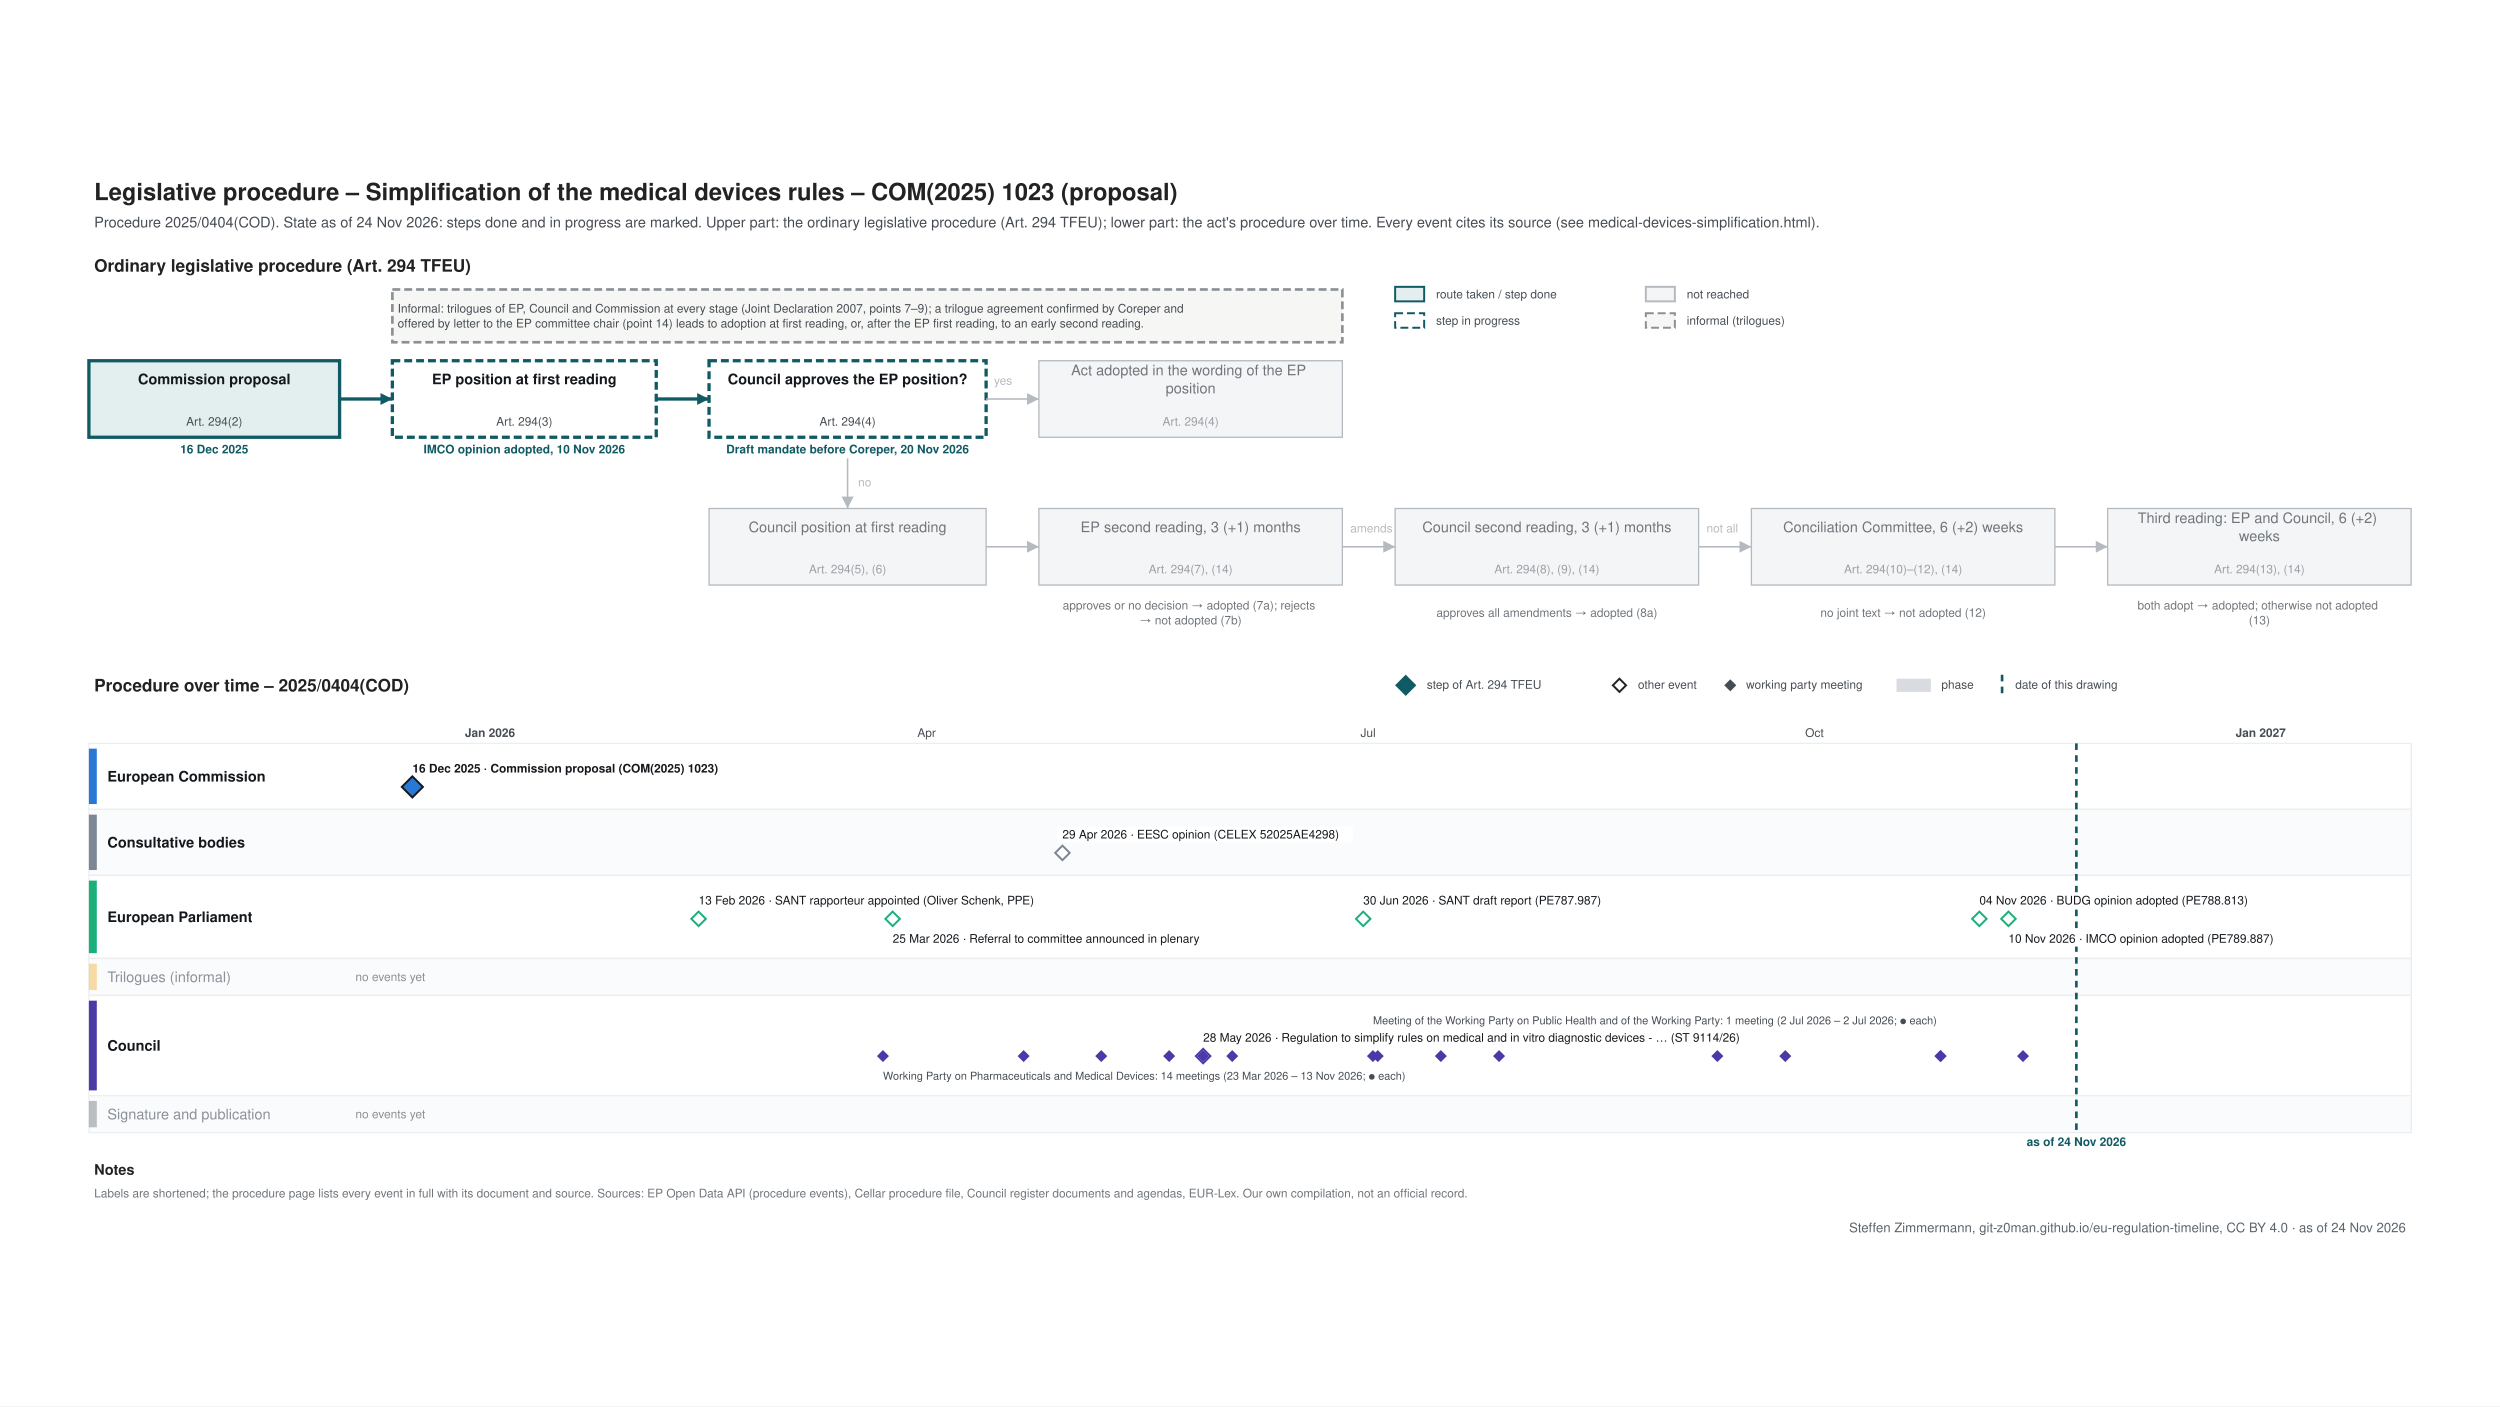
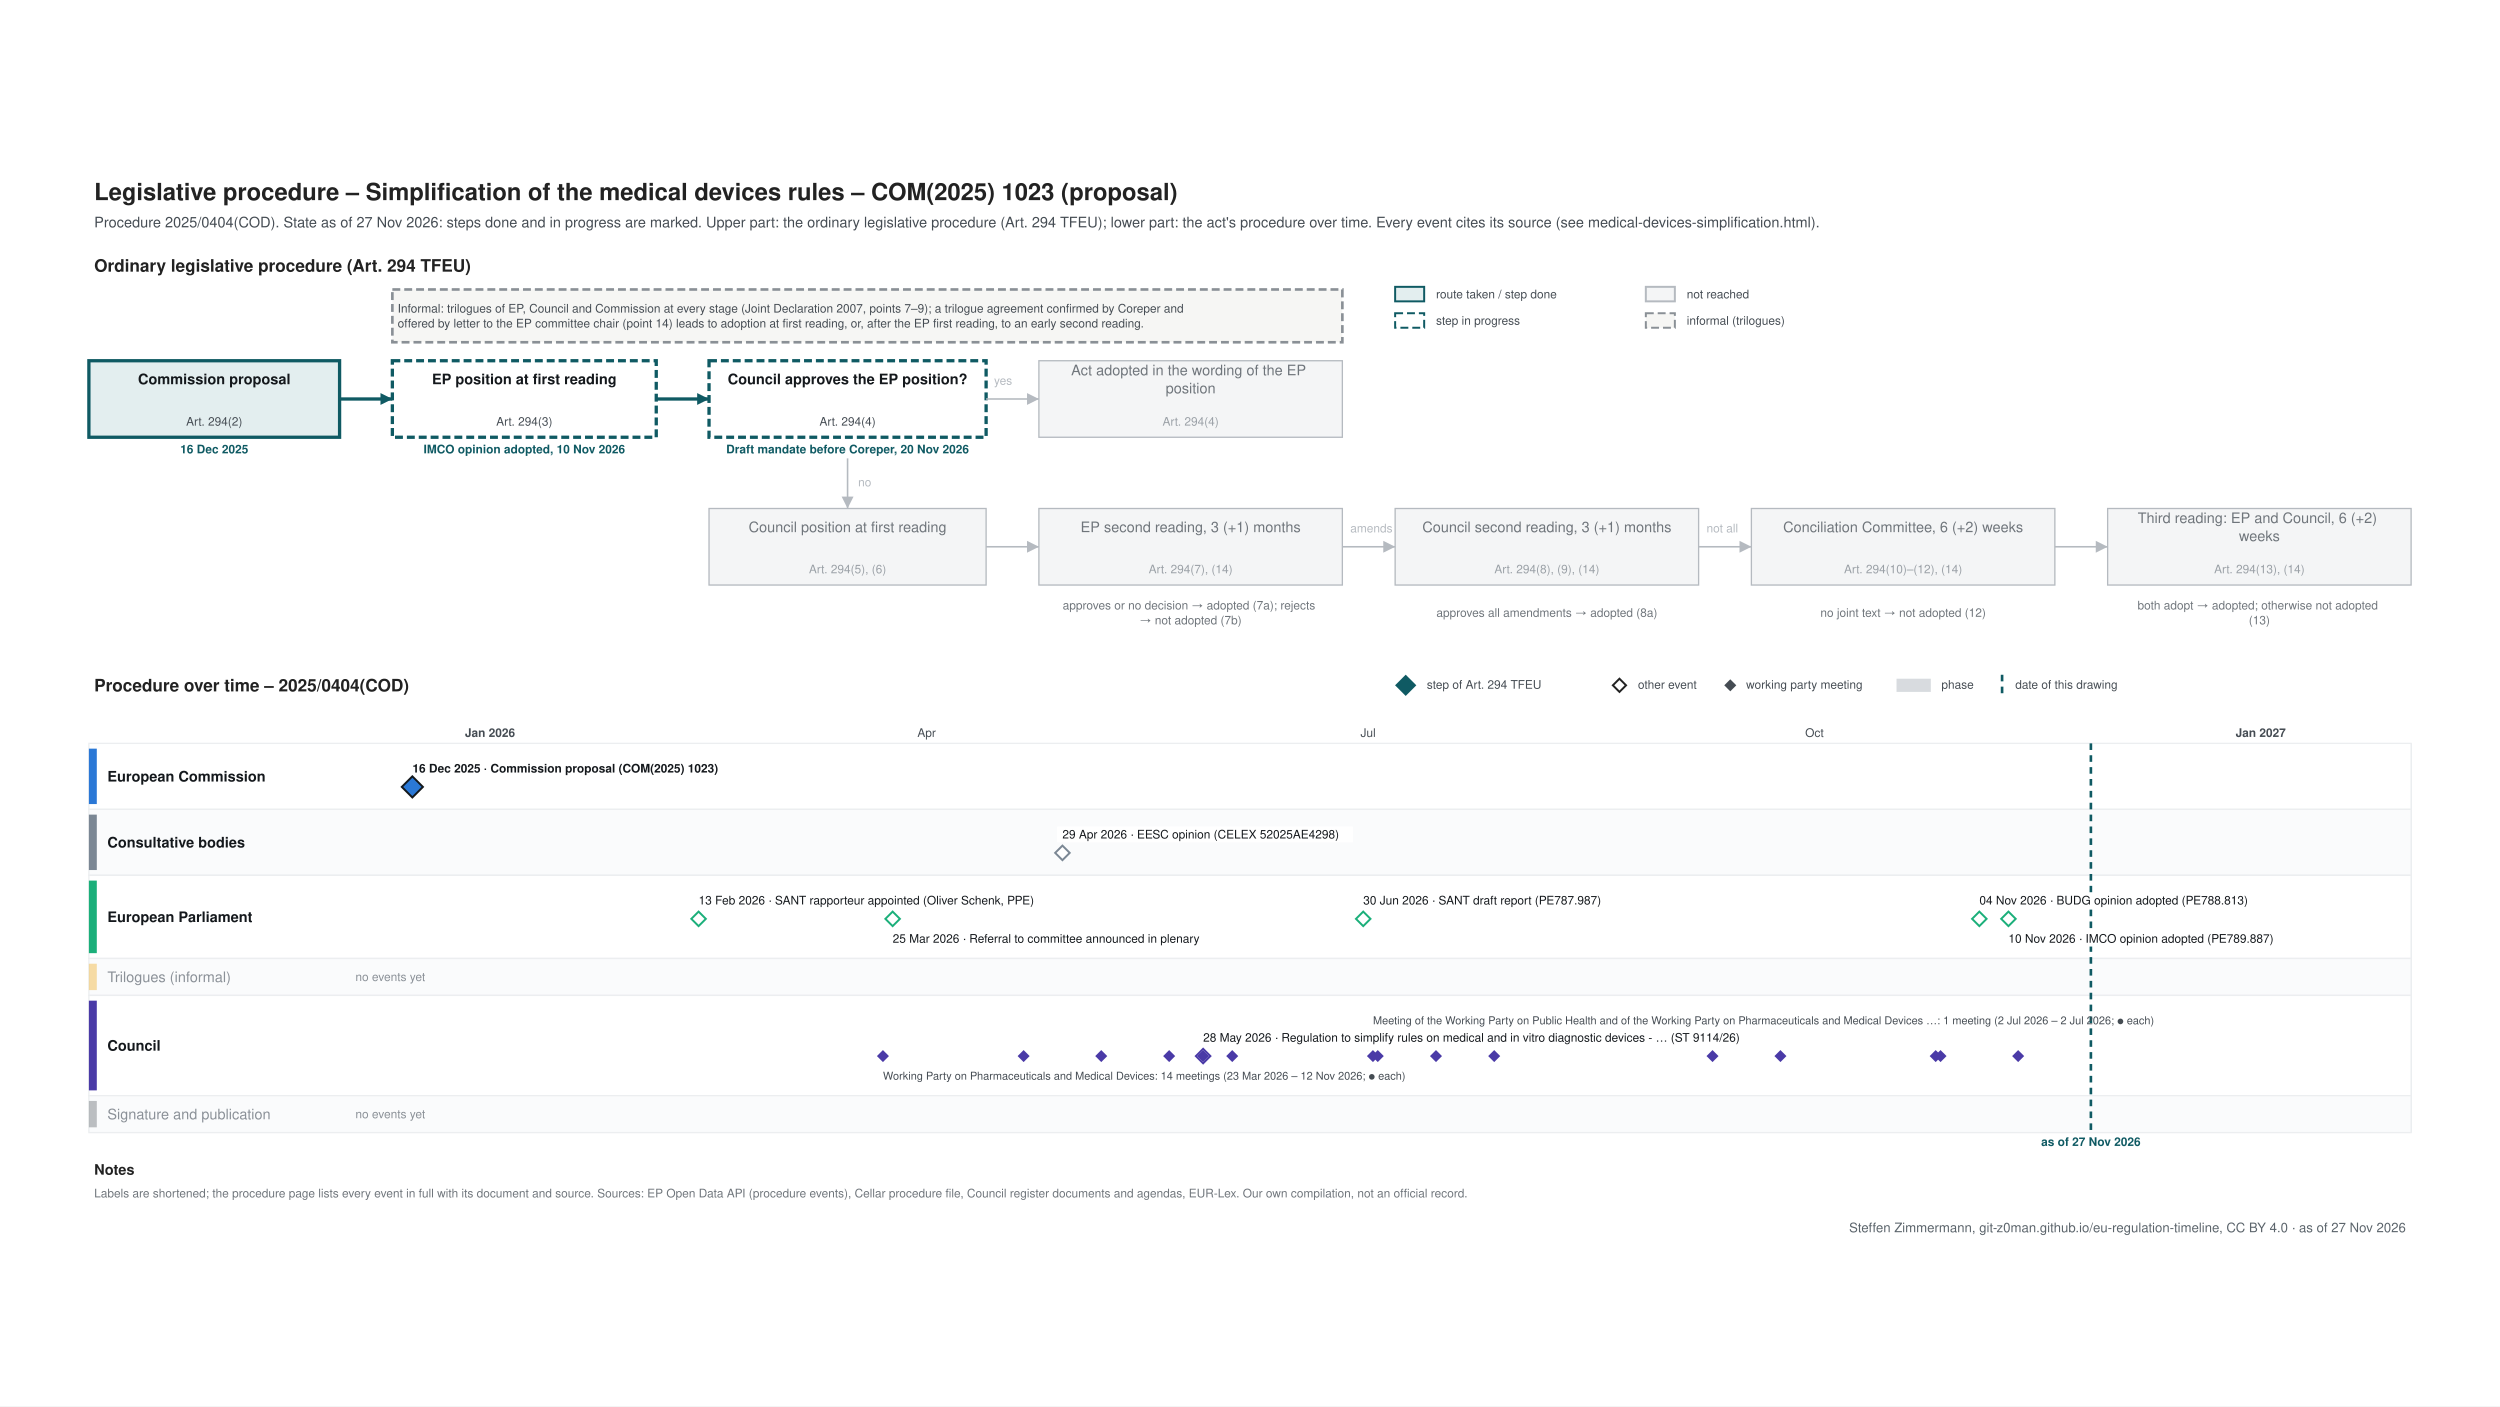
<svg xmlns="http://www.w3.org/2000/svg" xmlns:xlink="http://www.w3.org/1999/xlink" width="1920" height="1080" viewBox="0 0 1920 1080">
  <rect width="1920" height="1080" fill="#ffffff" />
  <svg font-family="&quot;Source Sans 3&quot;, Helvetica, Arial, sans-serif" x="48" y="48" width="1824" height="984" viewBox="0 0 1800 819" preserveAspectRatio="xMidYMid meet">
    <rect width="1800" height="819" fill="#ffffff" />
-     <g class="procedure" data-route="" data-state="ongoing" data-as_of="2026-11-24">
+     <g class="procedure" data-route="" data-state="ongoing" data-as_of="2026-11-27">
      <text font-size="18" fill="#222222" text-anchor="start" font-weight="bold">
        <tspan x="24.0" y="28.3">Legislative procedure – Simplification of the medical devices rules – COM(2025) 1023 (proposal)</tspan>
      </text>
      <text font-size="11" fill="#454c53" text-anchor="start">
-         <tspan x="24.0" y="48.9">Procedure 2025/0404(COD). State as of 24 Nov 2026: steps done and in progress are marked. Upper part: the ordinary legislative procedure (Art. 294 TFEU); lower part: the act's procedure over time. Every event cites its source (see medical-devices-simplification.html).</tspan>
+         <tspan x="24.0" y="48.9">Procedure 2025/0404(COD). State as of 27 Nov 2026: steps done and in progress are marked. Upper part: the ordinary legislative procedure (Art. 294 TFEU); lower part: the act's procedure over time. Every event cites its source (see medical-devices-simplification.html).</tspan>
      </text>
      <text font-size="13" fill="#222222" text-anchor="start" font-weight="bold">
        <tspan x="24.0" y="82.5">Ordinary legislative procedure (Art. 294 TFEU)</tspan>
      </text>
      <rect x="1010.0" y="94.0" width="22.0" height="11.0" fill="#e3eeef" stroke="#0f5a63" stroke-width="1.5" />
      <text font-size="9" fill="#454c53" text-anchor="start">
        <tspan x="1041.0" y="102.7">route taken / step done</tspan>
      </text>
      <rect x="1010.0" y="114.0" width="22.0" height="11.0" fill="#ffffff" stroke="#0f5a63" stroke-dasharray="6 3" stroke-width="1.5" />
      <text font-size="9" fill="#454c53" text-anchor="start">
        <tspan x="1041.0" y="122.7">step in progress</tspan>
      </text>
      <rect x="1200.0" y="94.0" width="22.0" height="11.0" fill="#f4f5f6" stroke="#b5bac0" stroke-width="1.5" />
      <text font-size="9" fill="#454c53" text-anchor="start">
        <tspan x="1231.0" y="102.7">not reached</tspan>
      </text>
      <rect x="1200.0" y="114.0" width="22.0" height="11.0" fill="#f6f6f4" stroke="#8a9096" stroke-dasharray="6 3" stroke-width="1.5" />
      <text font-size="9" fill="#454c53" text-anchor="start">
        <tspan x="1231.0" y="122.7">informal (trilogues)</tspan>
      </text>
      <rect x="20.0" y="150.0" width="190.0" height="58.0" fill="#e3eeef" stroke="#0f5a63" stroke-width="2.5" />
      <text font-size="11" fill="#14181c" text-anchor="middle" font-weight="bold">
        <tspan x="115.0" y="167.8">Commission proposal</tspan>
      </text>
      <text font-size="9" fill="#454c53" text-anchor="middle">
        <tspan x="115.0" y="199.2">Art. 294(2)</tspan>
      </text>
      <text font-size="9" fill="#0f5a63" text-anchor="middle" font-weight="bold">
        <tspan x="115.0" y="220.2">16 Dec 2025</tspan>
      </text>
      <rect x="250.0" y="150.0" width="200.0" height="58.0" fill="#ffffff" stroke="#0f5a63" stroke-dasharray="6 3" stroke-width="2.5" />
      <text font-size="11" fill="#14181c" text-anchor="middle" font-weight="bold">
        <tspan x="350.0" y="167.8">EP position at first reading</tspan>
      </text>
      <text font-size="9" fill="#454c53" text-anchor="middle">
        <tspan x="350.0" y="199.2">Art. 294(3)</tspan>
      </text>
      <text font-size="9" fill="#0f5a63" text-anchor="middle" font-weight="bold">
        <tspan x="350.0" y="220.2">IMCO opinion adopted, 10 Nov 2026</tspan>
      </text>
      <rect x="490.0" y="150.0" width="210.0" height="58.0" fill="#ffffff" stroke="#0f5a63" stroke-dasharray="6 3" stroke-width="2.5" />
      <text font-size="11" fill="#14181c" text-anchor="middle" font-weight="bold">
        <tspan x="595.0" y="167.8">Council approves the EP position?</tspan>
      </text>
      <text font-size="9" fill="#454c53" text-anchor="middle">
        <tspan x="595.0" y="199.2">Art. 294(4)</tspan>
      </text>
      <text font-size="9" fill="#0f5a63" text-anchor="middle" font-weight="bold">
        <tspan x="595.0" y="220.2">Draft mandate before Coreper, 20 Nov 2026</tspan>
      </text>
      <rect x="740.0" y="150.0" width="230.0" height="58.0" fill="#f4f5f6" stroke="#b5bac0" stroke-width="1" />
      <text font-size="11" fill="#6f757b" text-anchor="middle">
        <tspan x="855.0" y="161.0">Act adopted in the wording of the EP</tspan>
        <tspan x="855.0" y="174.7">position</tspan>
      </text>
      <text font-size="9" fill="#9aa0a6" text-anchor="middle">
        <tspan x="855.0" y="199.2">Art. 294(4)</tspan>
      </text>
      <rect x="490.0" y="262.0" width="210.0" height="58.0" fill="#f4f5f6" stroke="#b5bac0" stroke-width="1" />
      <text font-size="11" fill="#6f757b" text-anchor="middle">
        <tspan x="595.0" y="279.9">Council position at first reading</tspan>
      </text>
      <text font-size="9" fill="#9aa0a6" text-anchor="middle">
        <tspan x="595.0" y="311.1">Art. 294(5), (6)</tspan>
      </text>
      <rect x="740.0" y="262.0" width="230.0" height="58.0" fill="#f4f5f6" stroke="#b5bac0" stroke-width="1" />
      <text font-size="11" fill="#6f757b" text-anchor="middle">
        <tspan x="855.0" y="279.9">EP second reading, 3 (+1) months</tspan>
      </text>
      <text font-size="9" fill="#9aa0a6" text-anchor="middle">
        <tspan x="855.0" y="311.1">Art. 294(7), (14)</tspan>
      </text>
      <rect x="1010.0" y="262.0" width="230.0" height="58.0" fill="#f4f5f6" stroke="#b5bac0" stroke-width="1" />
      <text font-size="11" fill="#6f757b" text-anchor="middle">
        <tspan x="1125.0" y="279.9">Council second reading, 3 (+1) months</tspan>
      </text>
      <text font-size="9" fill="#9aa0a6" text-anchor="middle">
        <tspan x="1125.0" y="311.1">Art. 294(8), (9), (14)</tspan>
      </text>
      <rect x="1280.0" y="262.0" width="230.0" height="58.0" fill="#f4f5f6" stroke="#b5bac0" stroke-width="1" />
      <text font-size="11" fill="#6f757b" text-anchor="middle">
        <tspan x="1395.0" y="279.9">Conciliation Committee, 6 (+2) weeks</tspan>
      </text>
      <text font-size="9" fill="#9aa0a6" text-anchor="middle">
        <tspan x="1395.0" y="311.1">Art. 294(10)–(12), (14)</tspan>
      </text>
      <rect x="1550.0" y="262.0" width="230.0" height="58.0" fill="#f4f5f6" stroke="#b5bac0" stroke-width="1" />
      <text font-size="11" fill="#6f757b" text-anchor="middle">
        <tspan x="1665.0" y="273.0">Third reading: EP and Council, 6 (+2)</tspan>
        <tspan x="1665.0" y="286.7">weeks</tspan>
      </text>
      <text font-size="9" fill="#9aa0a6" text-anchor="middle">
        <tspan x="1665.0" y="311.1">Art. 294(13), (14)</tspan>
      </text>
      <text font-size="9" fill="#6f757b" text-anchor="middle">
        <tspan x="855.0" y="338.5">approves or no decision → adopted (7a); rejects</tspan>
        <tspan x="855.0" y="349.8">→ not adopted (7b)</tspan>
      </text>
      <text font-size="9" fill="#6f757b" text-anchor="middle">
        <tspan x="1125.0" y="344.1">approves all amendments → adopted (8a)</tspan>
      </text>
      <text font-size="9" fill="#6f757b" text-anchor="middle">
        <tspan x="1395.0" y="344.1">no joint text → not adopted (12)</tspan>
      </text>
      <text font-size="9" fill="#6f757b" text-anchor="middle">
        <tspan x="1665.0" y="338.5">both adopt → adopted; otherwise not adopted</tspan>
        <tspan x="1665.0" y="349.8">(13)</tspan>
      </text>
      <polyline points="210.0,179.0 250.0,179.0" fill="none" stroke="#0f5a63" stroke-width="2.5" />
      <polygon points="250.0,179.0 241.0,183.5 241.0,174.5" fill="#0f5a63" />
      <polyline points="450.0,179.0 490.0,179.0" fill="none" stroke="#0f5a63" stroke-width="2.5" />
      <polygon points="490.0,179.0 481.0,183.5 481.0,174.5" fill="#0f5a63" />
      <polyline points="700.0,179.0 740.0,179.0" fill="none" stroke="#b5bac0" stroke-width="1.2" />
      <polygon points="740.0,179.0 731.0,183.5 731.0,174.5" fill="#b5bac0" />
      <text font-size="9" fill="#b5bac0" text-anchor="start">
        <tspan x="706.0" y="168.2">yes</tspan>
      </text>
      <polyline points="595.0,224.0 595.0,262.0" fill="none" stroke="#b5bac0" stroke-width="1.2" />
      <polygon points="595.0,262.0 590.5,253.0 599.5,253.0" fill="#b5bac0" />
      <text font-size="9" fill="#b5bac0" text-anchor="start">
        <tspan x="603.0" y="245.2">no</tspan>
      </text>
      <polyline points="700.0,291.0 740.0,291.0" fill="none" stroke="#b5bac0" stroke-width="1.2" />
      <polygon points="740.0,291.0 731.0,295.5 731.0,286.5" fill="#b5bac0" />
      <polyline points="970.0,291.0 1010.0,291.0" fill="none" stroke="#b5bac0" stroke-width="1.2" />
      <polygon points="1010.0,291.0 1001.0,295.5 1001.0,286.5" fill="#b5bac0" />
      <polyline points="1240.0,291.0 1280.0,291.0" fill="none" stroke="#b5bac0" stroke-width="1.2" />
      <polygon points="1280.0,291.0 1271.0,295.5 1271.0,286.5" fill="#b5bac0" />
      <polyline points="1510.0,291.0 1550.0,291.0" fill="none" stroke="#b5bac0" stroke-width="1.2" />
      <polygon points="1550.0,291.0 1541.0,295.5 1541.0,286.5" fill="#b5bac0" />
      <text font-size="9" fill="#b5bac0" text-anchor="start">
        <tspan x="976.0" y="280.1">amends</tspan>
      </text>
      <text font-size="9" fill="#b5bac0" text-anchor="start">
        <tspan x="1246.0" y="280.1">not all</tspan>
      </text>
      <rect x="250.0" y="96.0" width="720.0" height="40.0" fill="#f6f6f4" stroke="#8a9096" stroke-dasharray="6 3" stroke-width="2" />
      <text font-size="9" fill="#454c53" text-anchor="start">
        <tspan x="254.0" y="113.5">Informal: trilogues of EP, Council and Commission at every stage (Joint Declaration 2007, points 7–9); a trilogue agreement confirmed by Coreper and</tspan>
        <tspan x="254.0" y="124.8">offered by letter to the EP committee chair (point 14) leads to adoption at first reading, or, after the EP first reading, to an early second reading.</tspan>
      </text>
      <text font-size="13" fill="#222222" text-anchor="start" font-weight="bold">
        <tspan x="24.0" y="400.6">Procedure over time – 2025/0404(COD)</tspan>
      </text>
      <polygon points="1018,389 1025,396 1018,403 1011,396" fill="#0f5a63" stroke="#0f5a63" stroke-width="1.5" />
      <text font-size="9" fill="#454c53" text-anchor="start">
        <tspan x="1034.0" y="398.6">step of Art. 294 TFEU</tspan>
      </text>
      <polygon points="1180,391 1185,396 1180,401 1175,396" fill="#ffffff" stroke="#222222" stroke-width="1.5" />
      <text font-size="9" fill="#454c53" text-anchor="start">
        <tspan x="1194.0" y="398.6">other event</tspan>
      </text>
      <polygon points="1264,392.5 1267.5,396 1264,399.5 1260.5,396" fill="#454c53" stroke="#454c53" stroke-width="1.5" />
      <text font-size="9" fill="#454c53" text-anchor="start">
        <tspan x="1276.0" y="398.6">working party meeting</tspan>
      </text>
      <rect x="1390.0" y="391.0" width="26.0" height="10.0" fill="#7b8794" stroke="none" opacity="0.3" />
      <text font-size="9" fill="#454c53" text-anchor="start">
        <tspan x="1424.0" y="398.6">phase</tspan>
      </text>
      <line x1="1470.0" y1="388.0" x2="1470.0" y2="403.0" stroke="#0f5a63" stroke-width="2" stroke-dasharray="5 4" />
      <text font-size="9" fill="#454c53" text-anchor="start">
        <tspan x="1480.0" y="398.6">date of this drawing</tspan>
      </text>
      <line x1="210.0" y1="440.0" x2="210.0" y2="735.0" stroke="#e3e6e9" stroke-width="1" />
      <line x1="324.0" y1="440.0" x2="324.0" y2="735.0" stroke="#b5bac0" stroke-width="1" />
      <text font-size="9" fill="#454c53" text-anchor="middle" font-weight="bold">
        <tspan x="324.0" y="435.1">Jan 2026</tspan>
      </text>
      <line x1="438.0" y1="440.0" x2="438.0" y2="735.0" stroke="#e3e6e9" stroke-width="1" />
      <line x1="540.9" y1="440.0" x2="540.9" y2="735.0" stroke="#e3e6e9" stroke-width="1" />
      <line x1="654.9" y1="440.0" x2="654.9" y2="735.0" stroke="#e3e6e9" stroke-width="1" />
      <text font-size="9" fill="#454c53" text-anchor="middle">
        <tspan x="654.9" y="435.1">Apr</tspan>
      </text>
      <line x1="765.2" y1="440.0" x2="765.2" y2="735.0" stroke="#e3e6e9" stroke-width="1" />
      <line x1="879.2" y1="440.0" x2="879.2" y2="735.0" stroke="#e3e6e9" stroke-width="1" />
      <line x1="989.5" y1="440.0" x2="989.5" y2="735.0" stroke="#e3e6e9" stroke-width="1" />
      <text font-size="9" fill="#454c53" text-anchor="middle">
        <tspan x="989.5" y="435.1">Jul</tspan>
      </text>
      <line x1="1103.5" y1="440.0" x2="1103.5" y2="735.0" stroke="#e3e6e9" stroke-width="1" />
      <line x1="1217.4" y1="440.0" x2="1217.4" y2="735.0" stroke="#e3e6e9" stroke-width="1" />
      <line x1="1327.8" y1="440.0" x2="1327.8" y2="735.0" stroke="#e3e6e9" stroke-width="1" />
      <text font-size="9" fill="#454c53" text-anchor="middle">
        <tspan x="1327.8" y="435.1">Oct</tspan>
      </text>
      <line x1="1441.7" y1="440.0" x2="1441.7" y2="735.0" stroke="#e3e6e9" stroke-width="1" />
      <line x1="1552.0" y1="440.0" x2="1552.0" y2="735.0" stroke="#e3e6e9" stroke-width="1" />
      <line x1="1666.0" y1="440.0" x2="1666.0" y2="735.0" stroke="#b5bac0" stroke-width="1" />
      <text font-size="9" fill="#454c53" text-anchor="middle" font-weight="bold">
        <tspan x="1666.0" y="435.1">Jan 2027</tspan>
      </text>
      <line x1="1780.0" y1="440.0" x2="1780.0" y2="735.0" stroke="#e3e6e9" stroke-width="1" />
      <rect x="20.0" y="440.0" width="1760.0" height="50.0" fill="#ffffff" stroke="#eceef0" />
      <rect x="20.0" y="444.0" width="6.0" height="42.0" fill="#2a78d6" stroke="none" />
      <text font-size="11" fill="#14181c" text-anchor="start" font-weight="bold">
        <tspan x="34.0" y="468.9">European Commission</tspan>
      </text>
      <rect x="20.0" y="490.0" width="1760.0" height="50.0" fill="#fafbfc" stroke="#eceef0" />
      <rect x="20.0" y="494.0" width="6.0" height="42.0" fill="#7b8794" stroke="none" />
      <text font-size="11" fill="#14181c" text-anchor="start" font-weight="bold">
        <tspan x="34.0" y="518.9">Consultative bodies</tspan>
      </text>
      <rect x="20.0" y="540.0" width="1760.0" height="63.0" fill="#ffffff" stroke="#eceef0" />
      <rect x="20.0" y="544.0" width="6.0" height="55.0" fill="#1baf7a" stroke="none" />
      <text font-size="11" fill="#14181c" text-anchor="start" font-weight="bold">
        <tspan x="34.0" y="575.4">European Parliament</tspan>
      </text>
      <rect x="20.0" y="603.0" width="1760.0" height="28.0" fill="#fafbfc" stroke="#eceef0" />
      <rect x="20.0" y="607.0" width="6.0" height="20.0" fill="#eda100" stroke="none" opacity="0.35" />
      <text font-size="11" fill="#8a9097" text-anchor="start">
        <tspan x="34.0" y="620.9">Trilogues (informal)</tspan>
      </text>
      <text font-size="9" fill="#8a9097" text-anchor="start">
        <tspan x="222.0" y="620.1">no events yet</tspan>
      </text>
      <rect x="20.0" y="631.0" width="1760.0" height="76.0" fill="#ffffff" stroke="#eceef0" />
      <rect x="20.0" y="635.0" width="6.0" height="68.0" fill="#4a3aa7" stroke="none" />
      <text font-size="11" fill="#14181c" text-anchor="start" font-weight="bold">
        <tspan x="34.0" y="672.9">Council</tspan>
      </text>
      <rect x="20.0" y="707.0" width="1760.0" height="28.0" fill="#fafbfc" stroke="#eceef0" />
      <rect x="20.0" y="711.0" width="6.0" height="20.0" fill="#454c53" stroke="none" opacity="0.35" />
      <text font-size="11" fill="#8a9097" text-anchor="start">
        <tspan x="34.0" y="724.9">Signature and publication</tspan>
      </text>
      <text font-size="9" fill="#8a9097" text-anchor="start">
        <tspan x="222.0" y="724.1">no events yet</tspan>
      </text>
-       <line x1="1526.3" y1="440.0" x2="1526.3" y2="735.0" stroke="#0f5a63" stroke-width="2" stroke-dasharray="5 4" />
+       <line x1="1537.3" y1="440.0" x2="1537.3" y2="735.0" stroke="#0f5a63" stroke-width="2" stroke-dasharray="5 4" />
      <text font-size="9" fill="#0f5a63" text-anchor="middle" font-weight="bold">
-         <tspan x="1526.3" y="745.1">as of 24 Nov 2026</tspan>
+         <tspan x="1537.3" y="745.1">as of 27 Nov 2026</tspan>
      </text>
      <rect x="261.2" y="453.0" width="258.0" height="12.0" fill="#ffffff" />
      <a xlink:href="https://eur-lex.europa.eu/legal-content/EN/TXT/?uri=CELEX:52025PC1023" target="_blank">
        <text font-size="9" fill="#14181c" text-anchor="start" font-weight="bold">
          <tspan x="265.2" y="462.1">16 Dec 2025 · Commission proposal (COM(2025) 1023)</tspan>
        </text>
      </a>
      <a xlink:href="https://eur-lex.europa.eu/legal-content/EN/TXT/?uri=CELEX:52025PC1023" target="_blank">
        <polygon points="265.152,465 273.152,473 265.152,481 257.152,473" fill="#2a78d6" stroke="#14181c" stroke-width="1.5" />
      </a>
      <rect x="753.8" y="503.0" width="224.2" height="12.0" fill="#ffffff" />
      <a xlink:href="https://eur-lex.europa.eu/legal-content/EN/TXT/?uri=CELEX:52025AE4298" target="_blank">
        <text font-size="9" fill="#14181c" text-anchor="start">
          <tspan x="757.8" y="512.1">29 Apr 2026 · EESC opinion (CELEX 52025AE4298)</tspan>
        </text>
      </a>
      <a xlink:href="https://eur-lex.europa.eu/legal-content/EN/TXT/?uri=CELEX:52025AE4298" target="_blank">
        <polygon points="757.845,517.5 763.345,523 757.845,528.5 752.345,523" fill="#ffffff" stroke="#7b8794" stroke-width="1.5" />
      </a>
      <rect x="478.1" y="553.0" width="290.0" height="12.0" fill="#ffffff" />
      <text font-size="9" fill="#14181c" text-anchor="start">
        <tspan x="482.1" y="562.1">13 Feb 2026 · SANT rapporteur appointed (Oliver Schenk, PPE)</tspan>
      </text>
      <rect x="625.2" y="582.0" width="271.2" height="12.0" fill="#ffffff" />
      <text font-size="9" fill="#14181c" text-anchor="start">
        <tspan x="629.2" y="591.1">25 Mar 2026 · Referral to committee announced in plenary</tspan>
      </text>
      <rect x="981.8" y="553.0" width="210.1" height="12.0" fill="#ffffff" />
      <a xlink:href="https://www.europarl.europa.eu/doceo/document/SANT-PR-787987_EN.pdf" target="_blank">
        <text font-size="9" fill="#14181c" text-anchor="start">
          <tspan x="985.8" y="562.1">30 Jun 2026 · SANT draft report (PE787.987)</tspan>
        </text>
      </a>
      <rect x="1448.8" y="553.0" width="224.2" height="12.0" fill="#ffffff" />
      <a xlink:href="https://www.europarl.europa.eu/doceo/document/BUDG-AD-788813_EN.pdf" target="_blank">
        <text font-size="9" fill="#14181c" text-anchor="start">
          <tspan x="1452.8" y="562.1">04 Nov 2026 · BUDG opinion adopted (PE788.813)</tspan>
        </text>
      </a>
      <rect x="1470.8" y="582.0" width="224.2" height="12.0" fill="#ffffff" />
      <a xlink:href="https://www.europarl.europa.eu/doceo/document/IMCO-AD-789887_EN.pdf" target="_blank">
        <text font-size="9" fill="#14181c" text-anchor="start">
          <tspan x="1474.8" y="591.1">10 Nov 2026 · IMCO opinion adopted (PE789.887)</tspan>
        </text>
      </a>
      <g>
        <polygon points="482.084,567.5 487.584,573 482.084,578.5 476.584,573" fill="#ffffff" stroke="#1baf7a" stroke-width="1.5" />
      </g>
      <g>
        <polygon points="629.157,567.5 634.657,573 629.157,578.5 623.657,573" fill="#ffffff" stroke="#1baf7a" stroke-width="1.5" />
      </g>
      <a xlink:href="https://www.europarl.europa.eu/doceo/document/SANT-PR-787987_EN.pdf" target="_blank">
        <polygon points="985.808,567.5 991.308,573 985.808,578.5 980.308,573" fill="#ffffff" stroke="#1baf7a" stroke-width="1.5" />
      </a>
      <a xlink:href="https://www.europarl.europa.eu/doceo/document/BUDG-AD-788813_EN.pdf" target="_blank">
        <polygon points="1452.763,567.5 1458.263,573 1452.763,578.5 1447.263,573" fill="#ffffff" stroke="#1baf7a" stroke-width="1.5" />
      </a>
      <a xlink:href="https://www.europarl.europa.eu/doceo/document/IMCO-AD-789887_EN.pdf" target="_blank">
        <polygon points="1474.824,567.5 1480.324,573 1474.824,578.5 1469.324,573" fill="#ffffff" stroke="#1baf7a" stroke-width="1.5" />
      </a>
      <rect x="860.5" y="657.0" width="487.4" height="12.0" fill="#ffffff" />
      <a xlink:href="https://data.consilium.europa.eu/doc/document/ST-9114-2026-INIT/en/pdf" target="_blank">
        <text font-size="9" fill="#14181c" text-anchor="start">
          <tspan x="864.5" y="666.1">28 May 2026 · Regulation to simplify rules on medical and in vitro diagnostic devices - … (ST 9114/26)</tspan>
        </text>
      </a>
      <text font-size="8.3" fill="#454c53" text-anchor="start">
-         <tspan x="621.8" y="694.9">Working Party on Pharmaceuticals and Medical Devices: 14 meetings (23 Mar 2026 – 13 Nov 2026; ● each)</tspan>
+         <tspan x="621.8" y="694.9">Working Party on Pharmaceuticals and Medical Devices: 14 meetings (23 Mar 2026 – 12 Nov 2026; ● each)</tspan>
      </text>
      <text font-size="8.3" fill="#454c53" text-anchor="start">
-         <tspan x="993.2" y="652.9">Meeting of the Working Party on Public Health and of the Working Party: 1 meeting (2 Jul 2026 – 2 Jul 2026; ● each)</tspan>
+         <tspan x="993.2" y="652.9">Meeting of the Working Party on Public Health and of the Working Party on Pharmaceuticals and Medical Devices …: 1 meeting (2 Jul 2026 – 2 Jul 2026; ● each)</tspan>
      </text>
      <a xlink:href="https://data.consilium.europa.eu/doc/document/CM-2027-2026-INIT/en/pdf" target="_blank">
        <polygon points="621.803,673.5 625.303,677 621.803,680.5 618.303,677" fill="#4a3aa7" stroke="#4a3aa7" stroke-width="1.5" />
      </a>
      <a xlink:href="https://data.consilium.europa.eu/doc/document/CM-2298-2026-INIT/en/pdf" target="_blank">
        <polygon points="728.431,673.5 731.931,677 728.431,680.5 724.931,677" fill="#4a3aa7" stroke="#4a3aa7" stroke-width="1.5" />
      </a>
      <a xlink:href="https://data.consilium.europa.eu/doc/document/CM-2622-2026-INIT/en/pdf" target="_blank">
        <polygon points="787.26,673.5 790.76,677 787.26,680.5 783.76,677" fill="#4a3aa7" stroke="#4a3aa7" stroke-width="1.5" />
      </a>
      <a xlink:href="https://data.consilium.europa.eu/doc/document/CM-2822-2026-INIT/en/pdf" target="_blank">
        <polygon points="838.735,673.5 842.235,677 838.735,680.5 835.235,677" fill="#4a3aa7" stroke="#4a3aa7" stroke-width="1.5" />
      </a>
      <a xlink:href="https://data.consilium.europa.eu/doc/document/ST-9114-2026-INIT/en/pdf" target="_blank">
        <polygon points="864.473,671.5 869.973,677 864.473,682.5 858.973,677" fill="#ffffff" stroke="#4a3aa7" stroke-width="1.5" />
      </a>
      <a xlink:href="https://data.consilium.europa.eu/doc/document/CM-2909-2026-INIT/en/pdf" target="_blank">
        <polygon points="864.473,673.5 867.973,677 864.473,680.5 860.973,677" fill="#4a3aa7" stroke="#4a3aa7" stroke-width="1.5" />
      </a>
      <a xlink:href="https://data.consilium.europa.eu/doc/document/CM-3008-2026-REV-1/en/pdf" target="_blank">
        <polygon points="886.534,673.5 890.034,677 886.534,680.5 883.034,677" fill="#4a3aa7" stroke="#4a3aa7" stroke-width="1.5" />
      </a>
      <a xlink:href="https://data.consilium.europa.eu/doc/document/CM-3277-2026-INIT/en/pdf" target="_blank">
        <polygon points="993.162,673.5 996.662,677 993.162,680.5 989.662,677" fill="#4a3aa7" stroke="#4a3aa7" stroke-width="1.5" />
      </a>
      <a xlink:href="https://data.consilium.europa.eu/doc/document/CM-3278-2026-INIT/en/pdf" target="_blank">
        <polygon points="996.838,673.5 1000.338,677 996.838,680.5 993.338,677" fill="#4a3aa7" stroke="#4a3aa7" stroke-width="1.5" />
      </a>
      <a xlink:href="https://data.consilium.europa.eu/doc/document/CM-3481-2026-INIT/en/pdf" target="_blank">
-         <polygon points="1044.637,673.5 1048.137,677 1044.637,680.5 1041.137,677" fill="#4a3aa7" stroke="#4a3aa7" stroke-width="1.5" />
+         <polygon points="1040.96,673.5 1044.46,677 1040.96,680.5 1037.46,677" fill="#4a3aa7" stroke="#4a3aa7" stroke-width="1.5" />
      </a>
      <a xlink:href="https://data.consilium.europa.eu/doc/document/CM-3725-2026-INIT/en/pdf" target="_blank">
-         <polygon points="1088.759,673.5 1092.259,677 1088.759,680.5 1085.259,677" fill="#4a3aa7" stroke="#4a3aa7" stroke-width="1.5" />
+         <polygon points="1085.082,673.5 1088.582,677 1085.082,680.5 1081.582,677" fill="#4a3aa7" stroke="#4a3aa7" stroke-width="1.5" />
      </a>
      <a xlink:href="https://data.consilium.europa.eu/doc/document/CM-3836-2026-REV-1/en/pdf" target="_blank">
-         <polygon points="1254.215,673.5 1257.715,677 1254.215,680.5 1250.715,677" fill="#4a3aa7" stroke="#4a3aa7" stroke-width="1.5" />
+         <polygon points="1250.539,673.5 1254.039,677 1250.539,680.5 1247.039,677" fill="#4a3aa7" stroke="#4a3aa7" stroke-width="1.5" />
      </a>
      <a xlink:href="https://data.consilium.europa.eu/doc/document/CM-4059-2026-INIT/en/pdf" target="_blank">
-         <polygon points="1305.691,673.5 1309.191,677 1305.691,680.5 1302.191,677" fill="#4a3aa7" stroke="#4a3aa7" stroke-width="1.5" />
+         <polygon points="1302.014,673.5 1305.514,677 1302.014,680.5 1298.514,677" fill="#4a3aa7" stroke="#4a3aa7" stroke-width="1.5" />
      </a>
      <a xlink:href="https://data.consilium.europa.eu/doc/document/CM-4464-2026-REV-2/en/pdf" target="_blank">
-         <polygon points="1423.349,673.5 1426.849,677 1423.349,680.5 1419.849,677" fill="#4a3aa7" stroke="#4a3aa7" stroke-width="1.5" />
+         <polygon points="1419.672,673.5 1423.172,677 1419.672,680.5 1416.172,677" fill="#4a3aa7" stroke="#4a3aa7" stroke-width="1.5" />
      </a>
      <a xlink:href="https://data.consilium.europa.eu/doc/document/CM-4464-2026-REV-3/en/pdf" target="_blank">
        <polygon points="1423.349,673.5 1426.849,677 1423.349,680.5 1419.849,677" fill="#4a3aa7" stroke="#4a3aa7" stroke-width="1.5" />
      </a>
      <a xlink:href="https://data.consilium.europa.eu/doc/document/CM-4831-2026-INIT/en/pdf" target="_blank">
-         <polygon points="1485.855,673.5 1489.355,677 1485.855,680.5 1482.355,677" fill="#4a3aa7" stroke="#4a3aa7" stroke-width="1.5" />
+         <polygon points="1482.178,673.5 1485.678,677 1482.178,680.5 1478.678,677" fill="#4a3aa7" stroke="#4a3aa7" stroke-width="1.5" />
      </a>
      <text font-size="11" fill="#222222" text-anchor="start" font-weight="bold">
        <tspan x="24.0" y="766.9">Notes</tspan>
      </text>
      <text font-size="9" fill="#6f757b" text-anchor="start">
        <tspan x="24.0" y="784.1">Labels are shortened; the procedure page lists every event in full with its document and source. Sources: EP Open Data API (procedure events), Cellar procedure file, Council register documents and agendas, EUR-Lex. Our own compilation, not an official record.</tspan>
      </text>
    </g>
    <text font-size="10" fill="#5b646b" text-anchor="end">
-       <tspan x="1776.0" y="810.5">Steffen Zimmermann, git-z0man.github.io/eu-regulation-timeline, CC BY 4.0 · as of 24 Nov 2026</tspan>
+       <tspan x="1776.0" y="810.5">Steffen Zimmermann, git-z0man.github.io/eu-regulation-timeline, CC BY 4.0 · as of 27 Nov 2026</tspan>
    </text>
  </svg>
</svg>
